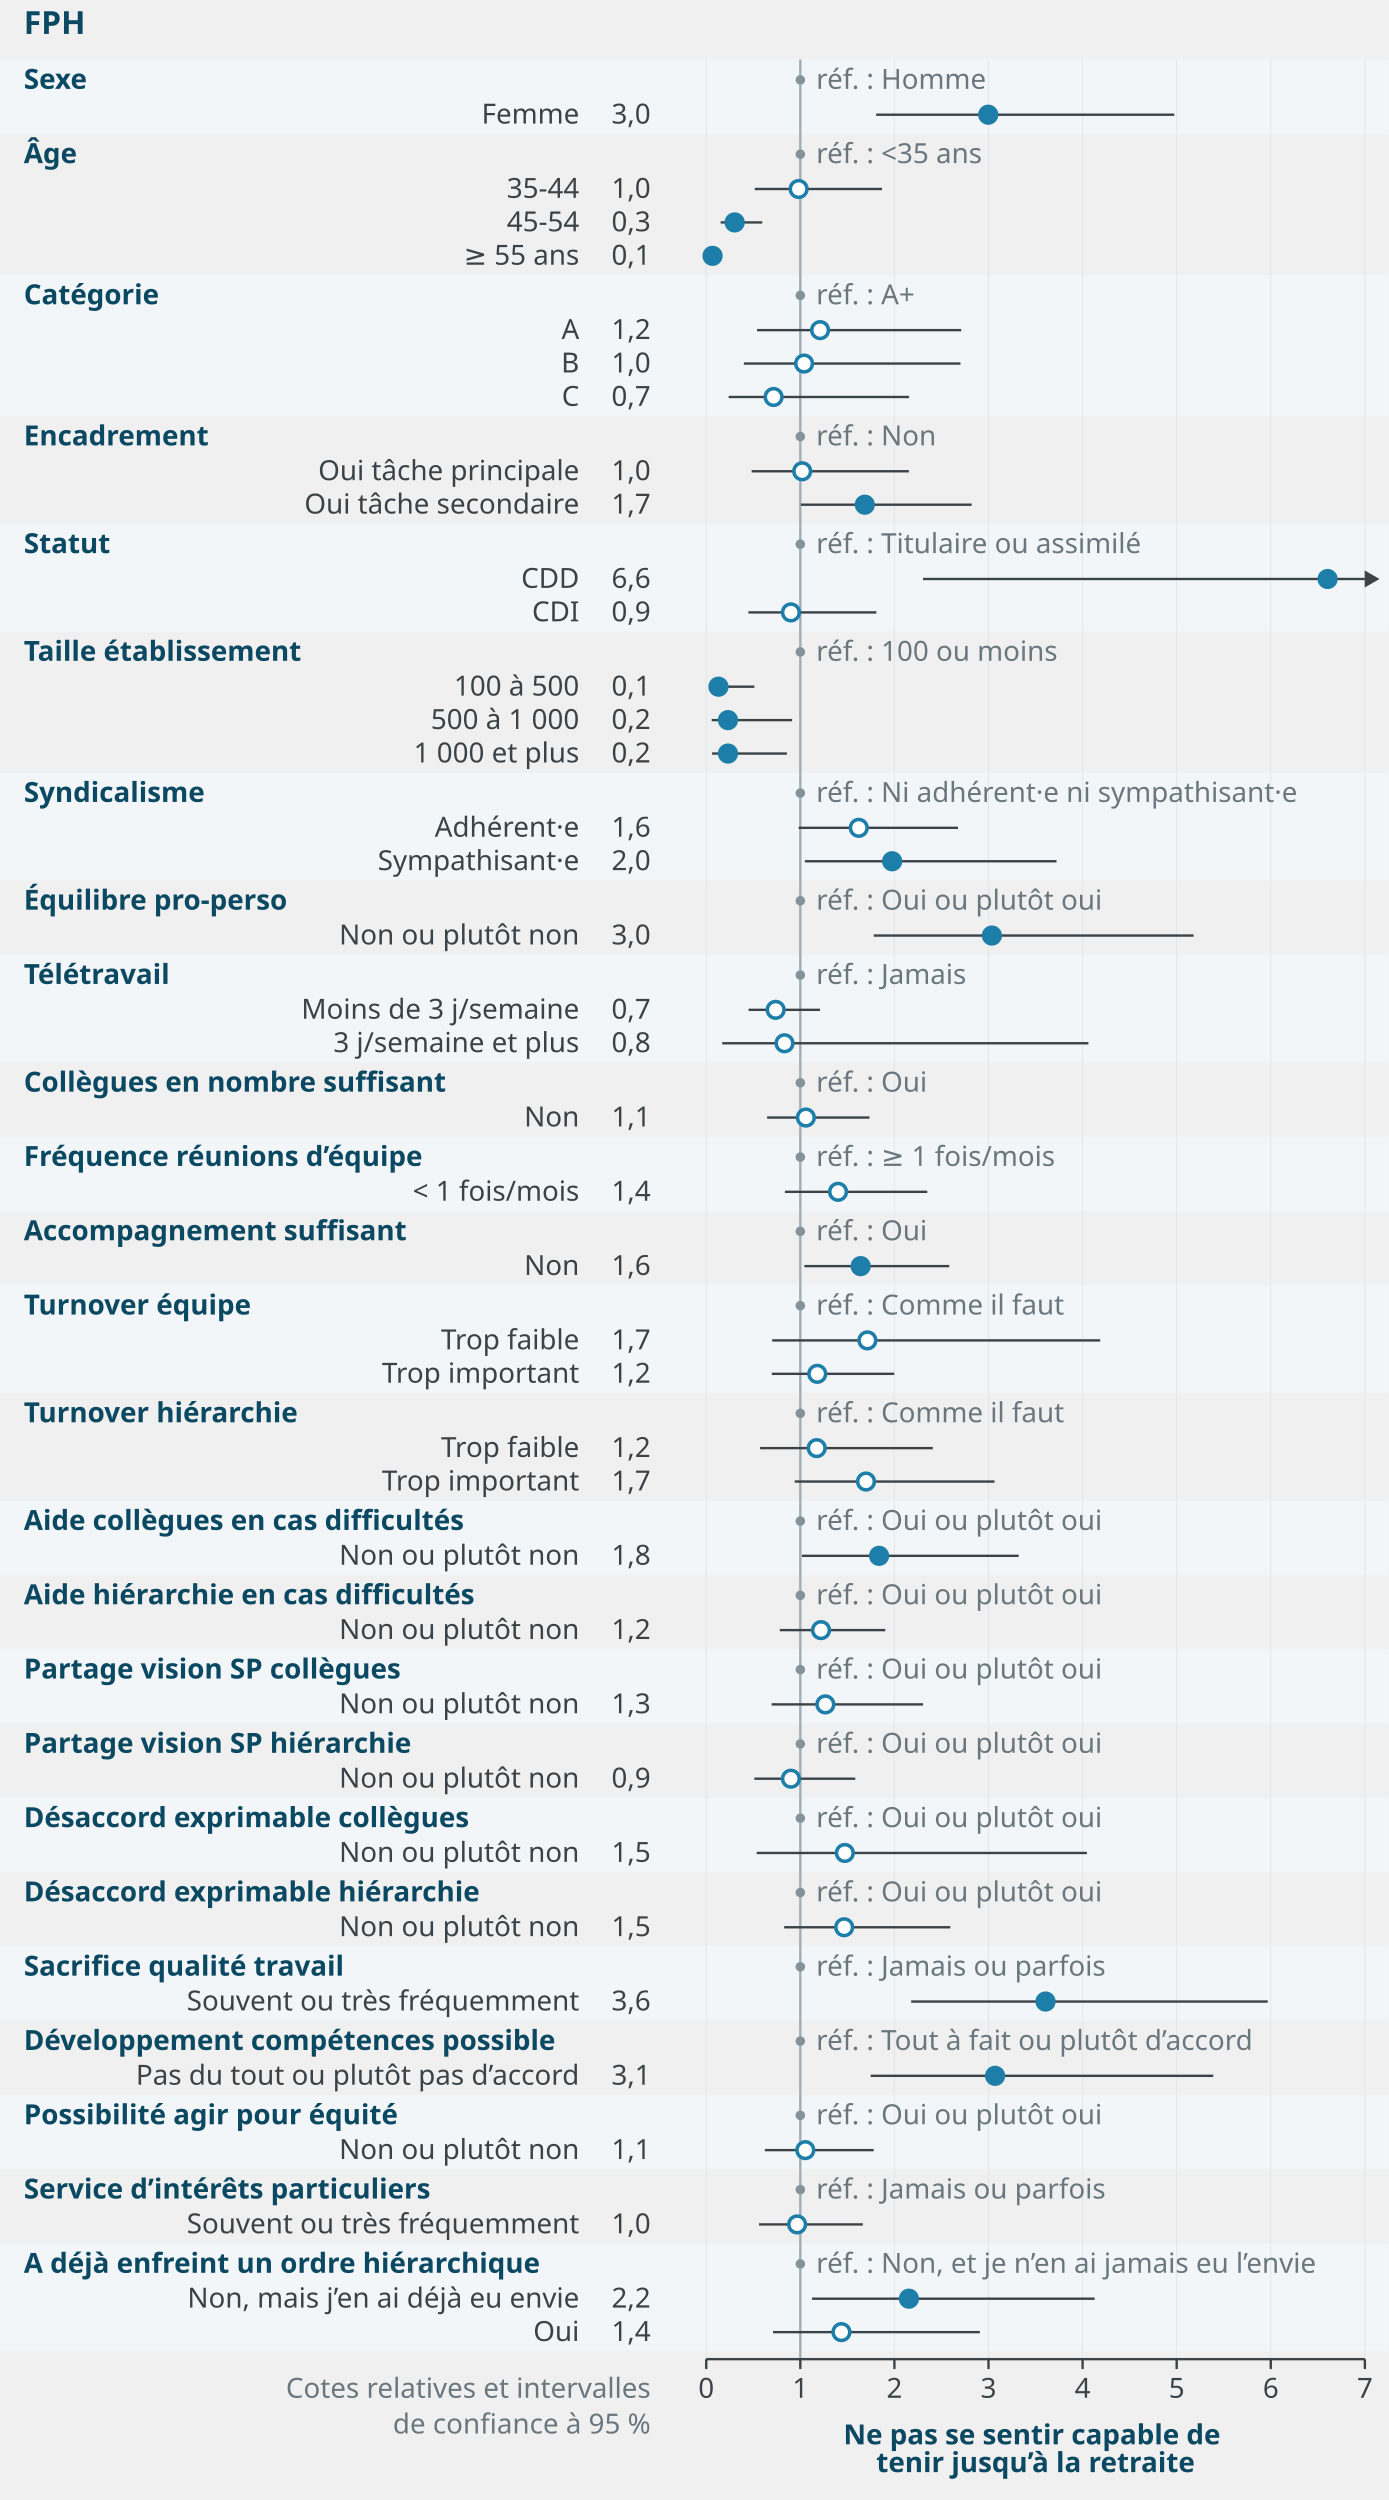
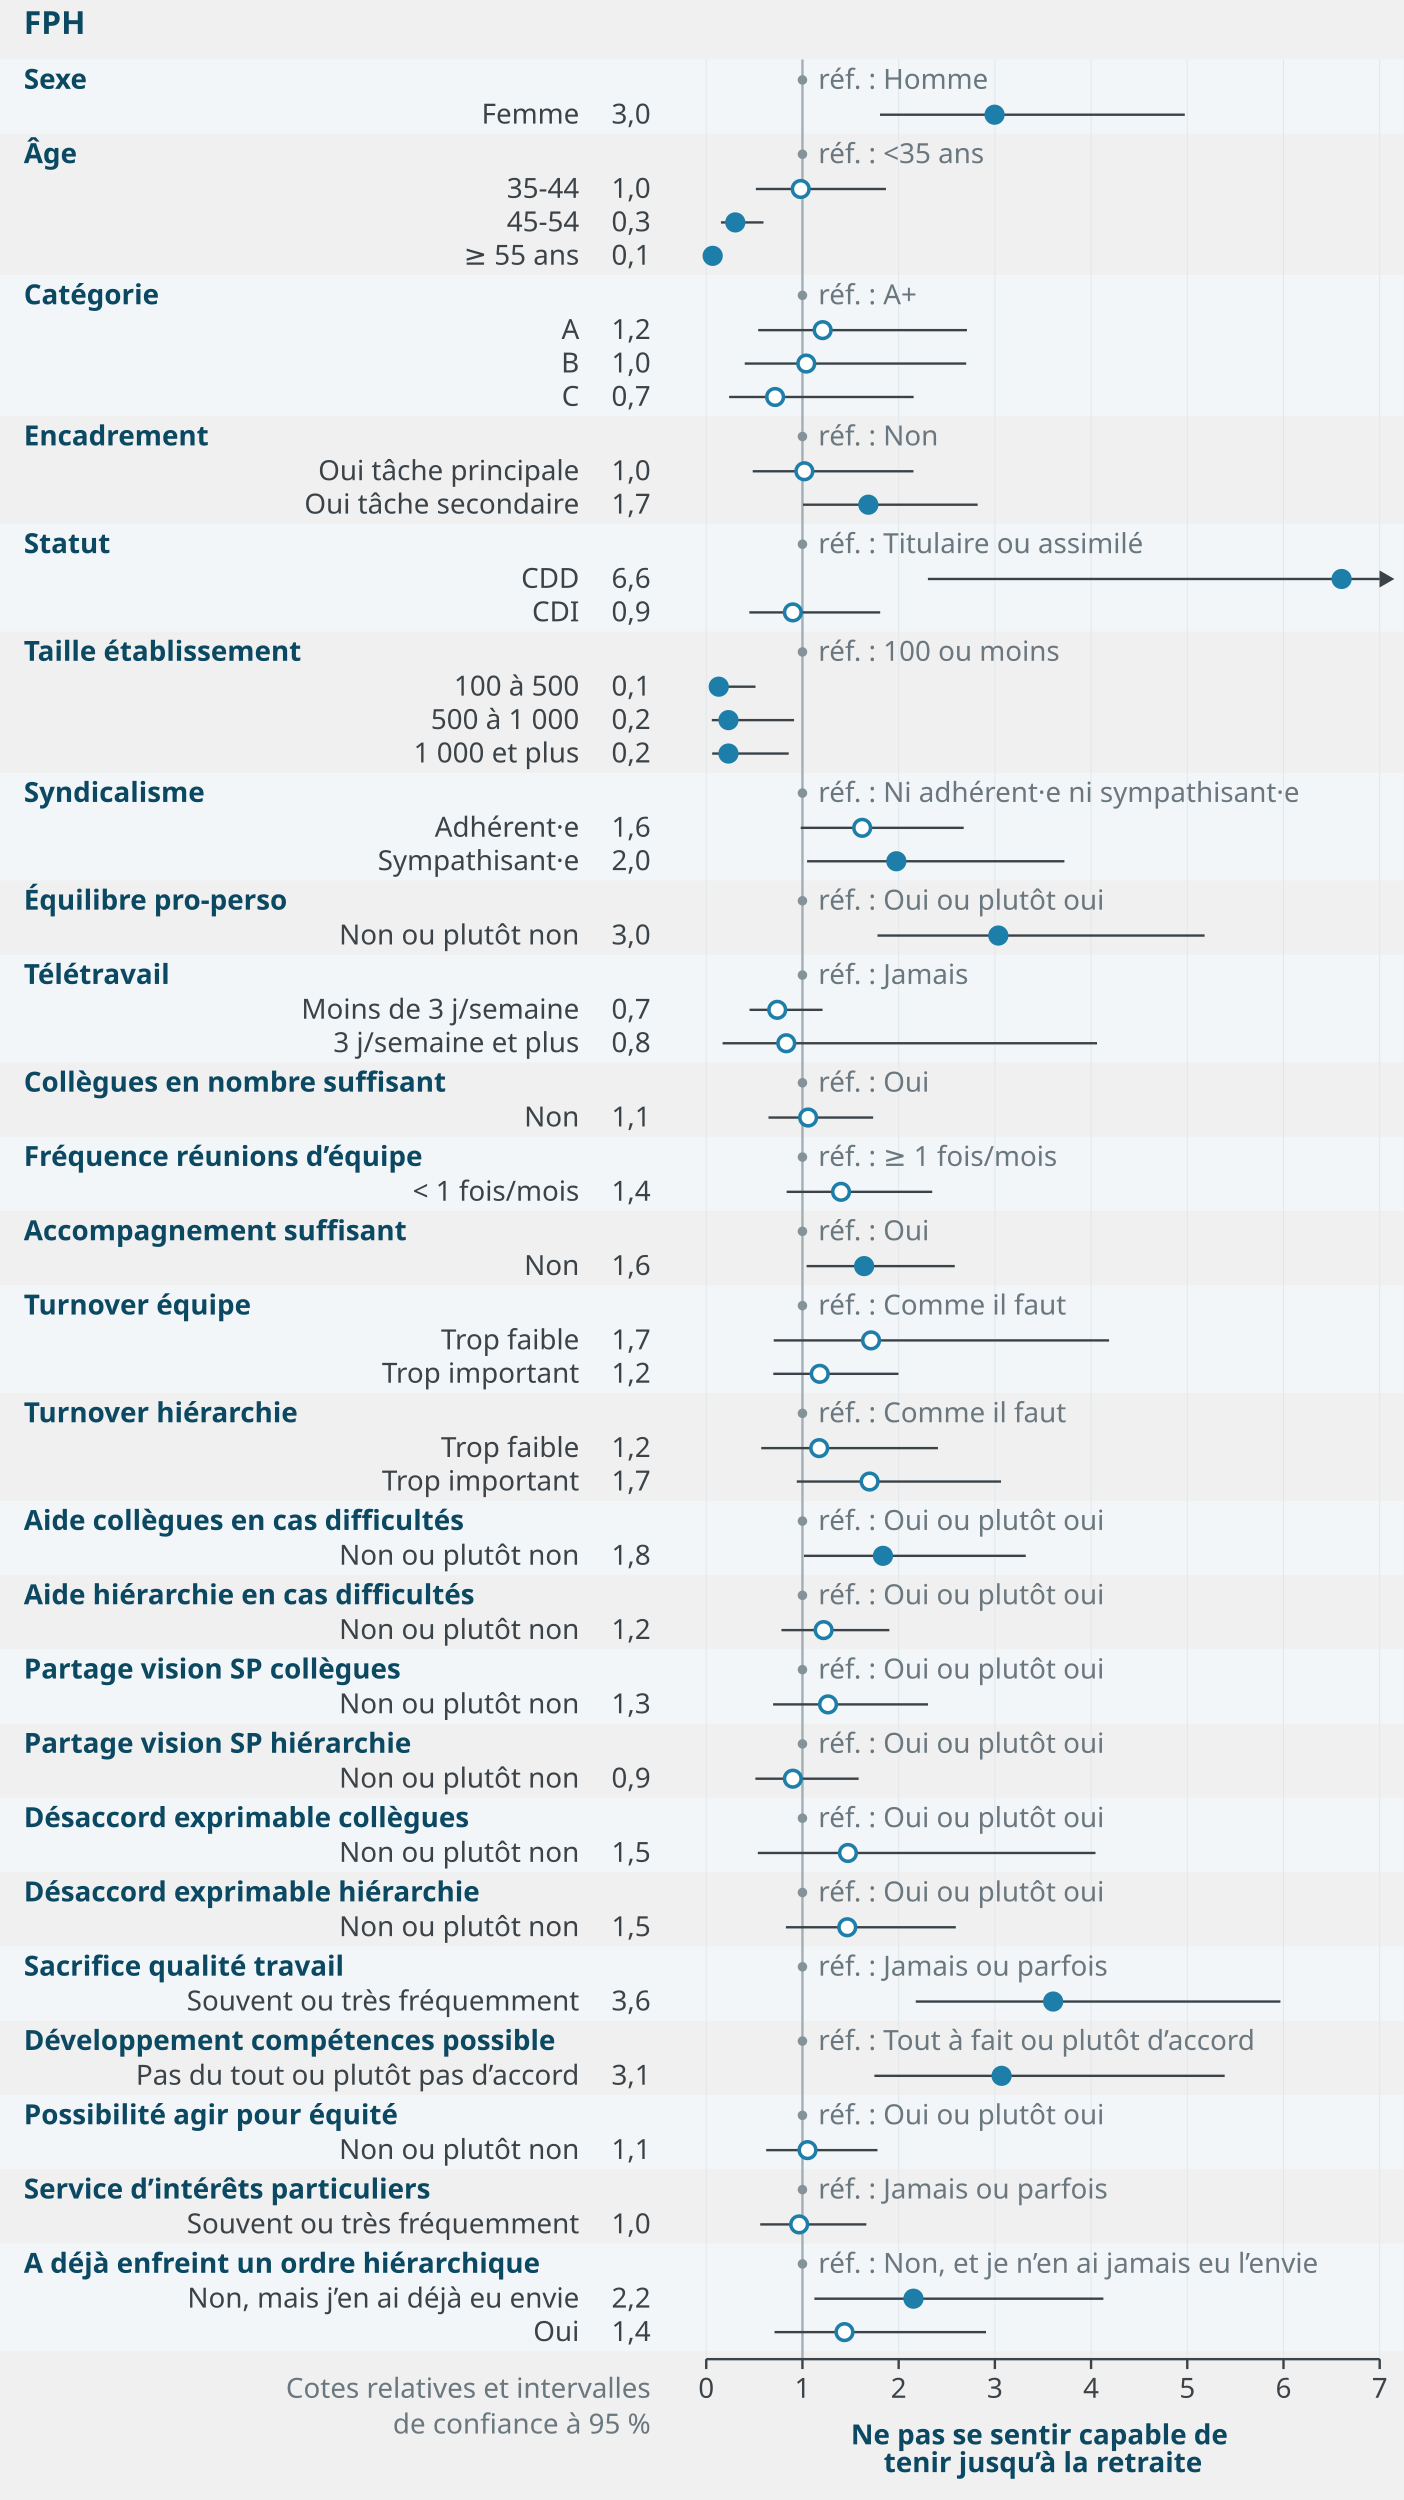
- <svg xmlns="http://www.w3.org/2000/svg" fill="currentColor" font-family="system-ui, sans-serif" font-size="10" text-anchor="middle" width="350pt" height="630.1pt" viewBox="0 0 350 630.1" style="font-family: Poppins-Regular, Poppins; font-size: 7px; background: none;">
+ <svg xmlns="http://www.w3.org/2000/svg" fill="currentColor" font-family="system-ui, sans-serif" font-size="10" text-anchor="middle" width="353.738pt" height="630.1pt" viewBox="0 0 353.738 630.1" style="font-family: Poppins-Regular, Poppins; font-size: 7px; background: none;">
  <g aria-label="rect" fill="#F2F6F8">
-     <rect x="0" y="15" width="350" height="18.723" />
-     <rect x="0" y="69.296" width="350" height="35.572" />
-     <rect x="0" y="132.016" width="350" height="27.148" />
-     <rect x="0" y="194.736" width="350" height="27.148" />
-     <rect x="0" y="240.607" width="350" height="27.148" />
-     <rect x="0" y="286.478" width="350" height="18.723" />
-     <rect x="0" y="323.925" width="350" height="27.148" />
-     <rect x="0" y="378.22" width="350" height="18.723" />
-     <rect x="0" y="415.667" width="350" height="18.723" />
-     <rect x="0" y="453.113" width="350" height="18.723" />
-     <rect x="0" y="490.559" width="350" height="18.723" />
-     <rect x="0" y="528.006" width="350" height="18.723" />
-     <rect x="0" y="565.452" width="350" height="27.148" />
+     <rect x="0" y="15" width="353.738" height="18.723" />
+     <rect x="0" y="69.296" width="353.738" height="35.572" />
+     <rect x="0" y="132.016" width="353.738" height="27.148" />
+     <rect x="0" y="194.736" width="353.738" height="27.148" />
+     <rect x="0" y="240.607" width="353.738" height="27.148" />
+     <rect x="0" y="286.478" width="353.738" height="18.723" />
+     <rect x="0" y="323.925" width="353.738" height="27.148" />
+     <rect x="0" y="378.22" width="353.738" height="18.723" />
+     <rect x="0" y="415.667" width="353.738" height="18.723" />
+     <rect x="0" y="453.113" width="353.738" height="18.723" />
+     <rect x="0" y="490.559" width="353.738" height="18.723" />
+     <rect x="0" y="528.006" width="353.738" height="18.723" />
+     <rect x="0" y="565.452" width="353.738" height="27.148" />
  </g>
  <g aria-label="rule" stroke="#E0E7EB" stroke-width="0.25">
    <line x1="178" x2="178" y1="15" y2="594.6" />
-     <line x1="225.429" x2="225.429" y1="15" y2="594.6" />
-     <line x1="249.143" x2="249.143" y1="15" y2="594.6" />
-     <line x1="272.857" x2="272.857" y1="15" y2="594.6" />
-     <line x1="296.571" x2="296.571" y1="15" y2="594.6" />
-     <line x1="320.286" x2="320.286" y1="15" y2="594.6" />
-     <line x1="344" x2="344" y1="15" y2="594.6" />
+     <line x1="226.497" x2="226.497" y1="15" y2="594.6" />
+     <line x1="250.745" x2="250.745" y1="15" y2="594.6" />
+     <line x1="274.993" x2="274.993" y1="15" y2="594.6" />
+     <line x1="299.241" x2="299.241" y1="15" y2="594.6" />
+     <line x1="323.49" x2="323.49" y1="15" y2="594.6" />
+     <line x1="347.738" x2="347.738" y1="15" y2="594.6" />
  </g>
  <g aria-label="rule" stroke="#A1AEB6" stroke-width="0.6">
-     <line x1="201.714" x2="201.714" y1="15" y2="594.6" />
+     <line x1="202.248" x2="202.248" y1="15" y2="594.6" />
  </g>
  <g aria-label="dot" fill="#84929A">
-     <circle cx="201.714" cy="20.149" r="1.2" />
-     <circle cx="201.714" cy="38.872" r="1.2" />
-     <circle cx="201.714" cy="74.445" r="1.2" />
-     <circle cx="201.714" cy="110.017" r="1.2" />
-     <circle cx="201.714" cy="137.165" r="1.2" />
-     <circle cx="201.714" cy="164.313" r="1.2" />
-     <circle cx="201.714" cy="199.885" r="1.2" />
-     <circle cx="201.714" cy="227.033" r="1.2" />
-     <circle cx="201.714" cy="245.756" r="1.2" />
-     <circle cx="201.714" cy="272.904" r="1.2" />
-     <circle cx="201.714" cy="291.627" r="1.2" />
-     <circle cx="201.714" cy="310.351" r="1.2" />
-     <circle cx="201.714" cy="329.074" r="1.2" />
-     <circle cx="201.714" cy="356.222" r="1.2" />
-     <circle cx="201.714" cy="383.369" r="1.2" />
-     <circle cx="201.714" cy="402.093" r="1.2" />
-     <circle cx="201.714" cy="420.816" r="1.2" />
-     <circle cx="201.714" cy="439.539" r="1.2" />
-     <circle cx="201.714" cy="458.262" r="1.2" />
-     <circle cx="201.714" cy="476.985" r="1.2" />
-     <circle cx="201.714" cy="495.709" r="1.2" />
-     <circle cx="201.714" cy="514.432" r="1.2" />
-     <circle cx="201.714" cy="533.155" r="1.2" />
-     <circle cx="201.714" cy="551.878" r="1.2" />
-     <circle cx="201.714" cy="570.601" r="1.2" />
+     <circle cx="202.248" cy="20.149" r="1.2" />
+     <circle cx="202.248" cy="38.872" r="1.2" />
+     <circle cx="202.248" cy="74.445" r="1.2" />
+     <circle cx="202.248" cy="110.017" r="1.2" />
+     <circle cx="202.248" cy="137.165" r="1.2" />
+     <circle cx="202.248" cy="164.313" r="1.2" />
+     <circle cx="202.248" cy="199.885" r="1.2" />
+     <circle cx="202.248" cy="227.033" r="1.2" />
+     <circle cx="202.248" cy="245.756" r="1.2" />
+     <circle cx="202.248" cy="272.904" r="1.2" />
+     <circle cx="202.248" cy="291.627" r="1.2" />
+     <circle cx="202.248" cy="310.351" r="1.2" />
+     <circle cx="202.248" cy="329.074" r="1.2" />
+     <circle cx="202.248" cy="356.222" r="1.2" />
+     <circle cx="202.248" cy="383.369" r="1.2" />
+     <circle cx="202.248" cy="402.093" r="1.2" />
+     <circle cx="202.248" cy="420.816" r="1.2" />
+     <circle cx="202.248" cy="439.539" r="1.2" />
+     <circle cx="202.248" cy="458.262" r="1.2" />
+     <circle cx="202.248" cy="476.985" r="1.2" />
+     <circle cx="202.248" cy="495.709" r="1.2" />
+     <circle cx="202.248" cy="514.432" r="1.2" />
+     <circle cx="202.248" cy="533.155" r="1.2" />
+     <circle cx="202.248" cy="551.878" r="1.2" />
+     <circle cx="202.248" cy="570.601" r="1.2" />
  </g>
  <g aria-label="rule" stroke="#3B4348" stroke-width="0.6">
-     <line x1="220.828" x2="295.955" y1="28.911" y2="28.911" />
-     <line x1="190.237" x2="222.298" y1="47.634" y2="47.634" />
-     <line x1="181.628" x2="192.11" y1="56.059" y2="56.059" />
-     <line x1="178.783" x2="181.32" y1="64.483" y2="64.483" />
-     <line x1="190.806" x2="242.266" y1="83.207" y2="83.207" />
-     <line x1="187.486" x2="242.076" y1="91.631" y2="91.631" />
-     <line x1="183.644" x2="229.128" y1="100.056" y2="100.056" />
-     <line x1="189.454" x2="229.081" y1="118.779" y2="118.779" />
-     <line x1="201.857" x2="244.898" y1="127.204" y2="127.204" />
-     <line x1="232.638" x2="344" y1="145.927" y2="145.927" />
-     <line x1="188.624" x2="220.875" y1="154.351" y2="154.351" />
-     <line x1="178.783" x2="190.142" y1="173.075" y2="173.075" />
-     <line x1="179.375" x2="199.651" y1="181.499" y2="181.499" />
-     <line x1="179.47" x2="198.323" y1="189.924" y2="189.924" />
-     <line x1="201.287" x2="241.459" y1="208.647" y2="208.647" />
-     <line x1="202.853" x2="266.288" y1="217.072" y2="217.072" />
-     <line x1="220.211" x2="300.84" y1="235.795" y2="235.795" />
-     <line x1="188.671" x2="206.671" y1="254.518" y2="254.518" />
-     <line x1="182.031" x2="274.327" y1="262.943" y2="262.943" />
-     <line x1="193.343" x2="219.144" y1="281.666" y2="281.666" />
-     <line x1="197.825" x2="233.705" y1="300.389" y2="300.389" />
-     <line x1="202.734" x2="239.254" y1="319.112" y2="319.112" />
-     <line x1="194.624" x2="277.292" y1="337.835" y2="337.835" />
-     <line x1="194.529" x2="225.381" y1="346.26" y2="346.26" />
-     <line x1="191.565" x2="235.104" y1="364.983" y2="364.983" />
-     <line x1="200.315" x2="250.661" y1="373.408" y2="373.408" />
-     <line x1="202.094" x2="256.755" y1="392.131" y2="392.131" />
-     <line x1="196.545" x2="223.128" y1="410.854" y2="410.854" />
-     <line x1="194.481" x2="232.661" y1="429.577" y2="429.577" />
-     <line x1="190.118" x2="215.563" y1="448.301" y2="448.301" />
-     <line x1="190.711" x2="273.948" y1="467.024" y2="467.024" />
-     <line x1="197.635" x2="239.515" y1="485.747" y2="485.747" />
-     <line x1="229.65" x2="319.527" y1="504.47" y2="504.47" />
-     <line x1="219.453" x2="305.796" y1="523.193" y2="523.193" />
-     <line x1="192.774" x2="220.211" y1="541.917" y2="541.917" />
-     <line x1="191.304" x2="217.461" y1="560.64" y2="560.64" />
-     <line x1="204.655" x2="275.893" y1="579.363" y2="579.363" />
-     <line x1="194.837" x2="246.961" y1="587.788" y2="587.788" />
+     <line x1="221.792" x2="298.611" y1="28.911" y2="28.911" />
+     <line x1="190.512" x2="223.296" y1="47.634" y2="47.634" />
+     <line x1="181.71" x2="192.428" y1="56.059" y2="56.059" />
+     <line x1="178.8" x2="181.395" y1="64.483" y2="64.483" />
+     <line x1="191.094" x2="243.713" y1="83.207" y2="83.207" />
+     <line x1="187.699" x2="243.519" y1="91.631" y2="91.631" />
+     <line x1="183.771" x2="230.279" y1="100.056" y2="100.056" />
+     <line x1="189.712" x2="230.231" y1="118.779" y2="118.779" />
+     <line x1="202.394" x2="246.404" y1="127.204" y2="127.204" />
+     <line x1="233.868" x2="347.738" y1="145.927" y2="145.927" />
+     <line x1="188.863" x2="221.841" y1="154.351" y2="154.351" />
+     <line x1="178.8" x2="190.415" y1="173.075" y2="173.075" />
+     <line x1="179.406" x2="200.139" y1="181.499" y2="181.499" />
+     <line x1="179.503" x2="198.781" y1="189.924" y2="189.924" />
+     <line x1="201.812" x2="242.888" y1="208.647" y2="208.647" />
+     <line x1="203.412" x2="268.276" y1="217.072" y2="217.072" />
+     <line x1="221.162" x2="303.606" y1="235.795" y2="235.795" />
+     <line x1="188.912" x2="207.316" y1="254.518" y2="254.518" />
+     <line x1="182.122" x2="276.497" y1="262.943" y2="262.943" />
+     <line x1="193.689" x2="220.071" y1="281.666" y2="281.666" />
+     <line x1="198.272" x2="234.959" y1="300.389" y2="300.389" />
+     <line x1="203.291" x2="240.633" y1="319.112" y2="319.112" />
+     <line x1="194.998" x2="279.528" y1="337.835" y2="337.835" />
+     <line x1="194.901" x2="226.448" y1="346.26" y2="346.26" />
+     <line x1="191.87" x2="236.39" y1="364.983" y2="364.983" />
+     <line x1="200.818" x2="252.297" y1="373.408" y2="373.408" />
+     <line x1="202.636" x2="258.529" y1="392.131" y2="392.131" />
+     <line x1="196.962" x2="224.144" y1="410.854" y2="410.854" />
+     <line x1="194.853" x2="233.892" y1="429.577" y2="429.577" />
+     <line x1="190.391" x2="216.409" y1="448.301" y2="448.301" />
+     <line x1="190.997" x2="276.109" y1="467.024" y2="467.024" />
+     <line x1="198.078" x2="240.9" y1="485.747" y2="485.747" />
+     <line x1="230.813" x2="322.714" y1="504.47" y2="504.47" />
+     <line x1="220.386" x2="308.674" y1="523.193" y2="523.193" />
+     <line x1="193.107" x2="221.162" y1="541.917" y2="541.917" />
+     <line x1="191.603" x2="218.349" y1="560.64" y2="560.64" />
+     <line x1="205.255" x2="278.097" y1="579.363" y2="579.363" />
+     <line x1="195.216" x2="248.514" y1="587.788" y2="587.788" />
  </g>
  <g aria-label="dot" fill="#3B4348">
-     <path transform="translate(345.2,145.9268) rotate(90)" d="M0,-2.488L2.155,1.244L-2.155,1.244Z" />
+     <path transform="translate(348.938,145.9268) rotate(90)" d="M0,-2.488L2.155,1.244L-2.155,1.244Z" />
  </g>
  <g aria-label="dot" stroke="#1C7EA9" stroke-width="0.9">
-     <circle cx="249.072" cy="28.911" r="2.1" fill="#1C7EA9" />
-     <circle cx="201.287" cy="47.634" r="2.1" fill="#FFFFFF" />
-     <circle cx="185.162" cy="56.059" r="2.1" fill="#1C7EA9" />
-     <circle cx="179.589" cy="64.483" r="2.1" fill="#1C7EA9" />
-     <circle cx="206.694" cy="83.207" r="2.1" fill="#FFFFFF" />
-     <circle cx="202.663" cy="91.631" r="2.1" fill="#FFFFFF" />
-     <circle cx="194.979" cy="100.056" r="2.1" fill="#FFFFFF" />
-     <circle cx="202.189" cy="118.779" r="2.1" fill="#FFFFFF" />
-     <circle cx="217.959" cy="127.204" r="2.1" fill="#1C7EA9" />
-     <circle cx="334.609" cy="145.927" r="2.1" fill="#1C7EA9" />
-     <circle cx="199.343" cy="154.351" r="2.1" fill="#FFFFFF" />
-     <circle cx="181.083" cy="173.075" r="2.1" fill="#1C7EA9" />
-     <circle cx="183.478" cy="181.499" r="2.1" fill="#1C7EA9" />
-     <circle cx="183.478" cy="189.924" r="2.1" fill="#1C7EA9" />
-     <circle cx="216.441" cy="208.647" r="2.1" fill="#FFFFFF" />
-     <circle cx="224.859" cy="217.072" r="2.1" fill="#1C7EA9" />
-     <circle cx="249.997" cy="235.795" r="2.1" fill="#1C7EA9" />
-     <circle cx="195.501" cy="254.518" r="2.1" fill="#FFFFFF" />
-     <circle cx="197.73" cy="262.943" r="2.1" fill="#FFFFFF" />
-     <circle cx="203.113" cy="281.666" r="2.1" fill="#FFFFFF" />
-     <circle cx="211.224" cy="300.389" r="2.1" fill="#FFFFFF" />
-     <circle cx="216.915" cy="319.112" r="2.1" fill="#1C7EA9" />
-     <circle cx="218.623" cy="337.835" r="2.1" fill="#FFFFFF" />
-     <circle cx="205.983" cy="346.26" r="2.1" fill="#FFFFFF" />
-     <circle cx="205.841" cy="364.983" r="2.1" fill="#FFFFFF" />
-     <circle cx="218.267" cy="373.408" r="2.1" fill="#FFFFFF" />
-     <circle cx="221.563" cy="392.131" r="2.1" fill="#1C7EA9" />
-     <circle cx="206.931" cy="410.854" r="2.1" fill="#FFFFFF" />
-     <circle cx="208.022" cy="429.577" r="2.1" fill="#FFFFFF" />
-     <circle cx="199.343" cy="448.301" r="2.1" fill="#FFFFFF" />
-     <circle cx="212.931" cy="467.024" r="2.1" fill="#FFFFFF" />
-     <circle cx="212.765" cy="485.747" r="2.1" fill="#FFFFFF" />
-     <circle cx="263.514" cy="504.47" r="2.1" fill="#1C7EA9" />
-     <circle cx="250.803" cy="523.193" r="2.1" fill="#1C7EA9" />
-     <circle cx="202.971" cy="541.917" r="2.1" fill="#FFFFFF" />
-     <circle cx="200.908" cy="560.64" r="2.1" fill="#FFFFFF" />
-     <circle cx="229.081" cy="579.363" r="2.1" fill="#1C7EA9" />
-     <circle cx="212.077" cy="587.788" r="2.1" fill="#FFFFFF" />
+     <circle cx="250.672" cy="28.911" r="2.1" fill="#1C7EA9" />
+     <circle cx="201.812" cy="47.634" r="2.1" fill="#FFFFFF" />
+     <circle cx="185.323" cy="56.059" r="2.1" fill="#1C7EA9" />
+     <circle cx="179.625" cy="64.483" r="2.1" fill="#1C7EA9" />
+     <circle cx="207.34" cy="83.207" r="2.1" fill="#FFFFFF" />
+     <circle cx="203.218" cy="91.631" r="2.1" fill="#FFFFFF" />
+     <circle cx="195.362" cy="100.056" r="2.1" fill="#FFFFFF" />
+     <circle cx="202.733" cy="118.779" r="2.1" fill="#FFFFFF" />
+     <circle cx="218.858" cy="127.204" r="2.1" fill="#1C7EA9" />
+     <circle cx="338.136" cy="145.927" r="2.1" fill="#1C7EA9" />
+     <circle cx="199.823" cy="154.351" r="2.1" fill="#FFFFFF" />
+     <circle cx="181.152" cy="173.075" r="2.1" fill="#1C7EA9" />
+     <circle cx="183.601" cy="181.499" r="2.1" fill="#1C7EA9" />
+     <circle cx="183.601" cy="189.924" r="2.1" fill="#1C7EA9" />
+     <circle cx="217.306" cy="208.647" r="2.1" fill="#FFFFFF" />
+     <circle cx="225.915" cy="217.072" r="2.1" fill="#1C7EA9" />
+     <circle cx="251.618" cy="235.795" r="2.1" fill="#1C7EA9" />
+     <circle cx="195.895" cy="254.518" r="2.1" fill="#FFFFFF" />
+     <circle cx="198.175" cy="262.943" r="2.1" fill="#FFFFFF" />
+     <circle cx="203.679" cy="281.666" r="2.1" fill="#FFFFFF" />
+     <circle cx="211.972" cy="300.389" r="2.1" fill="#FFFFFF" />
+     <circle cx="217.791" cy="319.112" r="2.1" fill="#1C7EA9" />
+     <circle cx="219.537" cy="337.835" r="2.1" fill="#FFFFFF" />
+     <circle cx="206.613" cy="346.26" r="2.1" fill="#FFFFFF" />
+     <circle cx="206.467" cy="364.983" r="2.1" fill="#FFFFFF" />
+     <circle cx="219.174" cy="373.408" r="2.1" fill="#FFFFFF" />
+     <circle cx="222.544" cy="392.131" r="2.1" fill="#1C7EA9" />
+     <circle cx="207.583" cy="410.854" r="2.1" fill="#FFFFFF" />
+     <circle cx="208.698" cy="429.577" r="2.1" fill="#FFFFFF" />
+     <circle cx="199.823" cy="448.301" r="2.1" fill="#FFFFFF" />
+     <circle cx="213.718" cy="467.024" r="2.1" fill="#FFFFFF" />
+     <circle cx="213.548" cy="485.747" r="2.1" fill="#FFFFFF" />
+     <circle cx="265.439" cy="504.47" r="2.1" fill="#1C7EA9" />
+     <circle cx="252.442" cy="523.193" r="2.1" fill="#1C7EA9" />
+     <circle cx="203.533" cy="541.917" r="2.1" fill="#FFFFFF" />
+     <circle cx="201.424" cy="560.64" r="2.1" fill="#FFFFFF" />
+     <circle cx="230.231" cy="579.363" r="2.1" fill="#1C7EA9" />
+     <circle cx="212.845" cy="587.788" r="2.1" fill="#FFFFFF" />
  </g>
  <g aria-label="text" fill="#0B4862" text-anchor="start" font-family="Poppins-Bold, Poppins" font-size="7" font-weight="700">
    <text y="0.32em" transform="translate(6,20.14929)">Sexe</text>
    <text y="0.32em" transform="translate(6,38.87249)">Âge</text>
    <text y="0.32em" transform="translate(6,74.44492)">Catégorie</text>
    <text y="0.32em" transform="translate(6,110.0174)">Encadrement</text>
    <text y="0.32em" transform="translate(6,137.1652)">Statut</text>
    <text y="0.32em" transform="translate(6,164.313)">Taille établissement</text>
    <text y="0.32em" transform="translate(6,199.8854)">Syndicalisme</text>
    <text y="0.32em" transform="translate(6,227.0332)">Équilibre pro-perso</text>
    <text y="0.32em" transform="translate(6,245.7564)">Télétravail</text>
    <text y="0.32em" transform="translate(6,272.9042)">Collègues en nombre suffisant</text>
    <text y="0.32em" transform="translate(6,291.6274)">Fréquence réunions d’équipe</text>
    <text y="0.32em" transform="translate(6,310.3506)">Accompagnement suffisant</text>
    <text y="0.32em" transform="translate(6,329.0738)">Turnover équipe</text>
    <text y="0.32em" transform="translate(6,356.2217)">Turnover hiérarchie</text>
    <text y="0.32em" transform="translate(6,383.3695)">Aide collègues en cas difficultés</text>
    <text y="0.32em" transform="translate(6,402.0927)">Aide hiérarchie en cas difficultés</text>
    <text y="0.32em" transform="translate(6,420.8159)">Partage vision SP collègues</text>
    <text y="0.32em" transform="translate(6,439.5391)">Partage vision SP hiérarchie</text>
    <text y="0.32em" transform="translate(6,458.2623)">Désaccord exprimable collègues</text>
    <text y="0.32em" transform="translate(6,476.9855)">Désaccord exprimable hiérarchie</text>
    <text y="0.32em" transform="translate(6,495.7087)">Sacrifice qualité travail</text>
    <text y="0.32em" transform="translate(6,514.4319)">Développement compétences possible</text>
    <text y="0.32em" transform="translate(6,533.1551)">Possibilité agir pour équité</text>
    <text y="0.32em" transform="translate(6,551.8783)">Service d’intérêts particuliers</text>
    <text y="0.32em" transform="translate(6,570.6015)">A déjà enfreint un ordre hiérarchique</text>
  </g>
  <g aria-label="text" fill="#6A777F" text-anchor="start" font-size="7">
-     <text y="0.32em" transform="translate(205.7143,20.14929)">réf. : Homme</text>
-     <text y="0.32em" transform="translate(205.7143,38.87249)">réf. : &lt;35 ans</text>
-     <text y="0.32em" transform="translate(205.7143,74.44492)">réf. : A+</text>
-     <text y="0.32em" transform="translate(205.7143,110.0174)">réf. : Non</text>
-     <text y="0.32em" transform="translate(205.7143,137.1652)">réf. : Titulaire ou assimilé</text>
-     <text y="0.32em" transform="translate(205.7143,164.313)">réf. : 100 ou moins</text>
-     <text y="0.32em" transform="translate(205.7143,199.8854)">réf. : Ni adhérent·e ni sympathisant·e</text>
-     <text y="0.32em" transform="translate(205.7143,227.0332)">réf. : Oui ou plutôt oui</text>
-     <text y="0.32em" transform="translate(205.7143,245.7564)">réf. : Jamais</text>
-     <text y="0.32em" transform="translate(205.7143,272.9042)">réf. : Oui</text>
-     <text y="0.32em" transform="translate(205.7143,291.6274)">réf. : ≥ 1 fois/mois</text>
-     <text y="0.32em" transform="translate(205.7143,310.3506)">réf. : Oui</text>
-     <text y="0.32em" transform="translate(205.7143,329.0738)">réf. : Comme il faut</text>
-     <text y="0.32em" transform="translate(205.7143,356.2217)">réf. : Comme il faut</text>
-     <text y="0.32em" transform="translate(205.7143,383.3695)">réf. : Oui ou plutôt oui</text>
-     <text y="0.32em" transform="translate(205.7143,402.0927)">réf. : Oui ou plutôt oui</text>
-     <text y="0.32em" transform="translate(205.7143,420.8159)">réf. : Oui ou plutôt oui</text>
-     <text y="0.32em" transform="translate(205.7143,439.5391)">réf. : Oui ou plutôt oui</text>
-     <text y="0.32em" transform="translate(205.7143,458.2623)">réf. : Oui ou plutôt oui</text>
-     <text y="0.32em" transform="translate(205.7143,476.9855)">réf. : Oui ou plutôt oui</text>
-     <text y="0.32em" transform="translate(205.7143,495.7087)">réf. : Jamais ou parfois</text>
-     <text y="0.32em" transform="translate(205.7143,514.4319)">réf. : Tout à fait ou plutôt d’accord</text>
-     <text y="0.32em" transform="translate(205.7143,533.1551)">réf. : Oui ou plutôt oui</text>
-     <text y="0.32em" transform="translate(205.7143,551.8783)">réf. : Jamais ou parfois</text>
-     <text y="0.32em" transform="translate(205.7143,570.6015)">réf. : Non, et je n’en ai jamais eu l’envie</text>
+     <text y="0.32em" transform="translate(206.2483,20.14929)">réf. : Homme</text>
+     <text y="0.32em" transform="translate(206.2483,38.87249)">réf. : &lt;35 ans</text>
+     <text y="0.32em" transform="translate(206.2483,74.44492)">réf. : A+</text>
+     <text y="0.32em" transform="translate(206.2483,110.0174)">réf. : Non</text>
+     <text y="0.32em" transform="translate(206.2483,137.1652)">réf. : Titulaire ou assimilé</text>
+     <text y="0.32em" transform="translate(206.2483,164.313)">réf. : 100 ou moins</text>
+     <text y="0.32em" transform="translate(206.2483,199.8854)">réf. : Ni adhérent·e ni sympathisant·e</text>
+     <text y="0.32em" transform="translate(206.2483,227.0332)">réf. : Oui ou plutôt oui</text>
+     <text y="0.32em" transform="translate(206.2483,245.7564)">réf. : Jamais</text>
+     <text y="0.32em" transform="translate(206.2483,272.9042)">réf. : Oui</text>
+     <text y="0.32em" transform="translate(206.2483,291.6274)">réf. : ≥ 1 fois/mois</text>
+     <text y="0.32em" transform="translate(206.2483,310.3506)">réf. : Oui</text>
+     <text y="0.32em" transform="translate(206.2483,329.0738)">réf. : Comme il faut</text>
+     <text y="0.32em" transform="translate(206.2483,356.2217)">réf. : Comme il faut</text>
+     <text y="0.32em" transform="translate(206.2483,383.3695)">réf. : Oui ou plutôt oui</text>
+     <text y="0.32em" transform="translate(206.2483,402.0927)">réf. : Oui ou plutôt oui</text>
+     <text y="0.32em" transform="translate(206.2483,420.8159)">réf. : Oui ou plutôt oui</text>
+     <text y="0.32em" transform="translate(206.2483,439.5391)">réf. : Oui ou plutôt oui</text>
+     <text y="0.32em" transform="translate(206.2483,458.2623)">réf. : Oui ou plutôt oui</text>
+     <text y="0.32em" transform="translate(206.2483,476.9855)">réf. : Oui ou plutôt oui</text>
+     <text y="0.32em" transform="translate(206.2483,495.7087)">réf. : Jamais ou parfois</text>
+     <text y="0.32em" transform="translate(206.2483,514.4319)">réf. : Tout à fait ou plutôt d’accord</text>
+     <text y="0.32em" transform="translate(206.2483,533.1551)">réf. : Oui ou plutôt oui</text>
+     <text y="0.32em" transform="translate(206.2483,551.8783)">réf. : Jamais ou parfois</text>
+     <text y="0.32em" transform="translate(206.2483,570.6015)">réf. : Non, et je n’en ai jamais eu l’envie</text>
  </g>
  <g aria-label="text" fill="#3B4348" text-anchor="end" font-size="7">
    <text y="0.32em" transform="translate(146,28.91089)">Femme</text>
    <text y="0.32em" transform="translate(146,47.63409)">35-44</text>
    <text y="0.32em" transform="translate(146,56.05871)">45-54</text>
    <text y="0.32em" transform="translate(146,64.48332)">≥ 55 ans</text>
    <text y="0.32em" transform="translate(146,83.20652)">A</text>
    <text y="0.32em" transform="translate(146,91.63114)">B</text>
    <text y="0.32em" transform="translate(146,100.0558)">C</text>
    <text y="0.32em" transform="translate(146,118.779)">Oui tâche principale</text>
    <text y="0.32em" transform="translate(146,127.2036)">Oui tâche secondaire</text>
    <text y="0.32em" transform="translate(146,145.9268)">CDD</text>
    <text y="0.32em" transform="translate(146,154.3514)">CDI</text>
    <text y="0.32em" transform="translate(146,173.0746)">100 à 500</text>
    <text y="0.32em" transform="translate(146,181.4992)">500 à 1 000</text>
    <text y="0.32em" transform="translate(146,189.9238)">1 000 et plus</text>
    <text y="0.32em" transform="translate(146,208.647)">Adhérent·e</text>
    <text y="0.32em" transform="translate(146,217.0716)">Sympathisant·e</text>
    <text y="0.32em" transform="translate(146,235.7948)">Non ou plutôt non</text>
    <text y="0.32em" transform="translate(146,254.518)">Moins de 3 j/semaine</text>
    <text y="0.32em" transform="translate(146,262.9426)">3 j/semaine et plus</text>
    <text y="0.32em" transform="translate(146,281.6658)">Non</text>
    <text y="0.32em" transform="translate(146,300.389)">&lt; 1 fois/mois</text>
    <text y="0.32em" transform="translate(146,319.1122)">Non</text>
    <text y="0.32em" transform="translate(146,337.8354)">Trop faible</text>
    <text y="0.32em" transform="translate(146,346.2601)">Trop important</text>
    <text y="0.32em" transform="translate(146,364.9833)">Trop faible</text>
    <text y="0.32em" transform="translate(146,373.4079)">Trop important</text>
    <text y="0.32em" transform="translate(146,392.1311)">Non ou plutôt non</text>
    <text y="0.32em" transform="translate(146,410.8543)">Non ou plutôt non</text>
    <text y="0.32em" transform="translate(146,429.5775)">Non ou plutôt non</text>
    <text y="0.32em" transform="translate(146,448.3007)">Non ou plutôt non</text>
    <text y="0.32em" transform="translate(146,467.0239)">Non ou plutôt non</text>
    <text y="0.32em" transform="translate(146,485.7471)">Non ou plutôt non</text>
    <text y="0.32em" transform="translate(146,504.4703)">Souvent ou très fréquemment</text>
    <text y="0.32em" transform="translate(146,523.1935)">Pas du tout ou plutôt pas d’accord</text>
    <text y="0.32em" transform="translate(146,541.9167)">Non ou plutôt non</text>
    <text y="0.32em" transform="translate(146,560.6399)">Souvent ou très fréquemment</text>
    <text y="0.32em" transform="translate(146,579.3631)">Non, mais j’en ai déjà eu envie</text>
    <text y="0.32em" transform="translate(146,587.7877)">Oui</text>
  </g>
  <g aria-label="text" fill="#3B4348" text-anchor="end" font-size="7">
    <text y="0.32em" transform="translate(164,28.91089)">3,0</text>
    <text y="0.32em" transform="translate(164,47.63409)">1,0</text>
    <text y="0.32em" transform="translate(164,56.05871)">0,3</text>
    <text y="0.32em" transform="translate(164,64.48332)">0,1</text>
    <text y="0.32em" transform="translate(164,83.20652)">1,2</text>
    <text y="0.32em" transform="translate(164,91.63114)">1,0</text>
    <text y="0.32em" transform="translate(164,100.0558)">0,7</text>
    <text y="0.32em" transform="translate(164,118.779)">1,0</text>
    <text y="0.32em" transform="translate(164,127.2036)">1,7</text>
    <text y="0.32em" transform="translate(164,145.9268)">6,6</text>
    <text y="0.32em" transform="translate(164,154.3514)">0,9</text>
    <text y="0.32em" transform="translate(164,173.0746)">0,1</text>
    <text y="0.32em" transform="translate(164,181.4992)">0,2</text>
    <text y="0.32em" transform="translate(164,189.9238)">0,2</text>
    <text y="0.32em" transform="translate(164,208.647)">1,6</text>
    <text y="0.32em" transform="translate(164,217.0716)">2,0</text>
    <text y="0.32em" transform="translate(164,235.7948)">3,0</text>
    <text y="0.32em" transform="translate(164,254.518)">0,7</text>
    <text y="0.32em" transform="translate(164,262.9426)">0,8</text>
    <text y="0.32em" transform="translate(164,281.6658)">1,1</text>
    <text y="0.32em" transform="translate(164,300.389)">1,4</text>
    <text y="0.32em" transform="translate(164,319.1122)">1,6</text>
    <text y="0.32em" transform="translate(164,337.8354)">1,7</text>
    <text y="0.32em" transform="translate(164,346.2601)">1,2</text>
    <text y="0.32em" transform="translate(164,364.9833)">1,2</text>
    <text y="0.32em" transform="translate(164,373.4079)">1,7</text>
    <text y="0.32em" transform="translate(164,392.1311)">1,8</text>
    <text y="0.32em" transform="translate(164,410.8543)">1,2</text>
    <text y="0.32em" transform="translate(164,429.5775)">1,3</text>
    <text y="0.32em" transform="translate(164,448.3007)">0,9</text>
    <text y="0.32em" transform="translate(164,467.0239)">1,5</text>
    <text y="0.32em" transform="translate(164,485.7471)">1,5</text>
    <text y="0.32em" transform="translate(164,504.4703)">3,6</text>
    <text y="0.32em" transform="translate(164,523.1935)">3,1</text>
    <text y="0.32em" transform="translate(164,541.9167)">1,1</text>
    <text y="0.32em" transform="translate(164,560.6399)">1,0</text>
    <text y="0.32em" transform="translate(164,579.3631)">2,2</text>
    <text y="0.32em" transform="translate(164,587.7877)">1,4</text>
  </g>
  <g aria-label="text" fill="#0B4862" text-anchor="start" font-family="Poppins-Bold, Poppins" font-size="8" font-weight="700">
    <text y="0.32em" transform="translate(6,6)">FPH</text>
  </g>
  <g aria-label="rule" stroke="#3B4348" stroke-width="0.6">
-     <line x1="178" x2="344" y1="594.6" y2="594.6" />
+     <line x1="178" x2="347.738" y1="594.6" y2="594.6" />
  </g>
  <g aria-label="rule" stroke="#3B4348" stroke-width="0.6">
    <line x1="178" x2="178" y1="594.6" y2="597.1" />
-     <line x1="201.714" x2="201.714" y1="594.6" y2="597.1" />
-     <line x1="225.429" x2="225.429" y1="594.6" y2="597.1" />
-     <line x1="249.143" x2="249.143" y1="594.6" y2="597.1" />
-     <line x1="272.857" x2="272.857" y1="594.6" y2="597.1" />
-     <line x1="296.571" x2="296.571" y1="594.6" y2="597.1" />
-     <line x1="320.286" x2="320.286" y1="594.6" y2="597.1" />
-     <line x1="344" x2="344" y1="594.6" y2="597.1" />
+     <line x1="202.248" x2="202.248" y1="594.6" y2="597.1" />
+     <line x1="226.497" x2="226.497" y1="594.6" y2="597.1" />
+     <line x1="250.745" x2="250.745" y1="594.6" y2="597.1" />
+     <line x1="274.993" x2="274.993" y1="594.6" y2="597.1" />
+     <line x1="299.241" x2="299.241" y1="594.6" y2="597.1" />
+     <line x1="323.49" x2="323.49" y1="594.6" y2="597.1" />
+     <line x1="347.738" x2="347.738" y1="594.6" y2="597.1" />
  </g>
  <g aria-label="text" fill="#3B4348" font-size="7">
    <text y="0.32em" transform="translate(178,602.1)">0</text>
-     <text y="0.32em" transform="translate(201.7143,602.1)">1</text>
-     <text y="0.32em" transform="translate(225.4286,602.1)">2</text>
-     <text y="0.32em" transform="translate(249.1429,602.1)">3</text>
-     <text y="0.32em" transform="translate(272.8571,602.1)">4</text>
-     <text y="0.32em" transform="translate(296.5714,602.1)">5</text>
-     <text y="0.32em" transform="translate(320.2857,602.1)">6</text>
-     <text y="0.32em" transform="translate(344,602.1)">7</text>
+     <text y="0.32em" transform="translate(202.2483,602.1)">1</text>
+     <text y="0.32em" transform="translate(226.4966,602.1)">2</text>
+     <text y="0.32em" transform="translate(250.7449,602.1)">3</text>
+     <text y="0.32em" transform="translate(274.9931,602.1)">4</text>
+     <text y="0.32em" transform="translate(299.2414,602.1)">5</text>
+     <text y="0.32em" transform="translate(323.4897,602.1)">6</text>
+     <text y="0.32em" transform="translate(347.738,602.1)">7</text>
  </g>
  <g aria-label="text" fill="#6A777F" text-anchor="end" font-size="7">
    <text y="0.32em" transform="translate(164,602.1)">Cotes relatives et intervalles</text>
  </g>
  <g aria-label="text" fill="#6A777F" text-anchor="end" font-size="7">
    <text y="0.32em" transform="translate(164,611.1)">de confiance à 95 %</text>
  </g>
  <g aria-label="text" fill="#0B4862" font-family="Poppins-Bold, Poppins" font-size="7" font-weight="700" transform="translate(0,-3.5)">
-     <text transform="translate(261,614.6)">
+     <text transform="translate(262.869,614.6)">
      <tspan x="0" y="0.71em">Ne pas se sentir capable de</tspan>
      <tspan x="0" dy="1em">tenir jusqu’à la retraite</tspan>
    </text>
  </g>
</svg>
